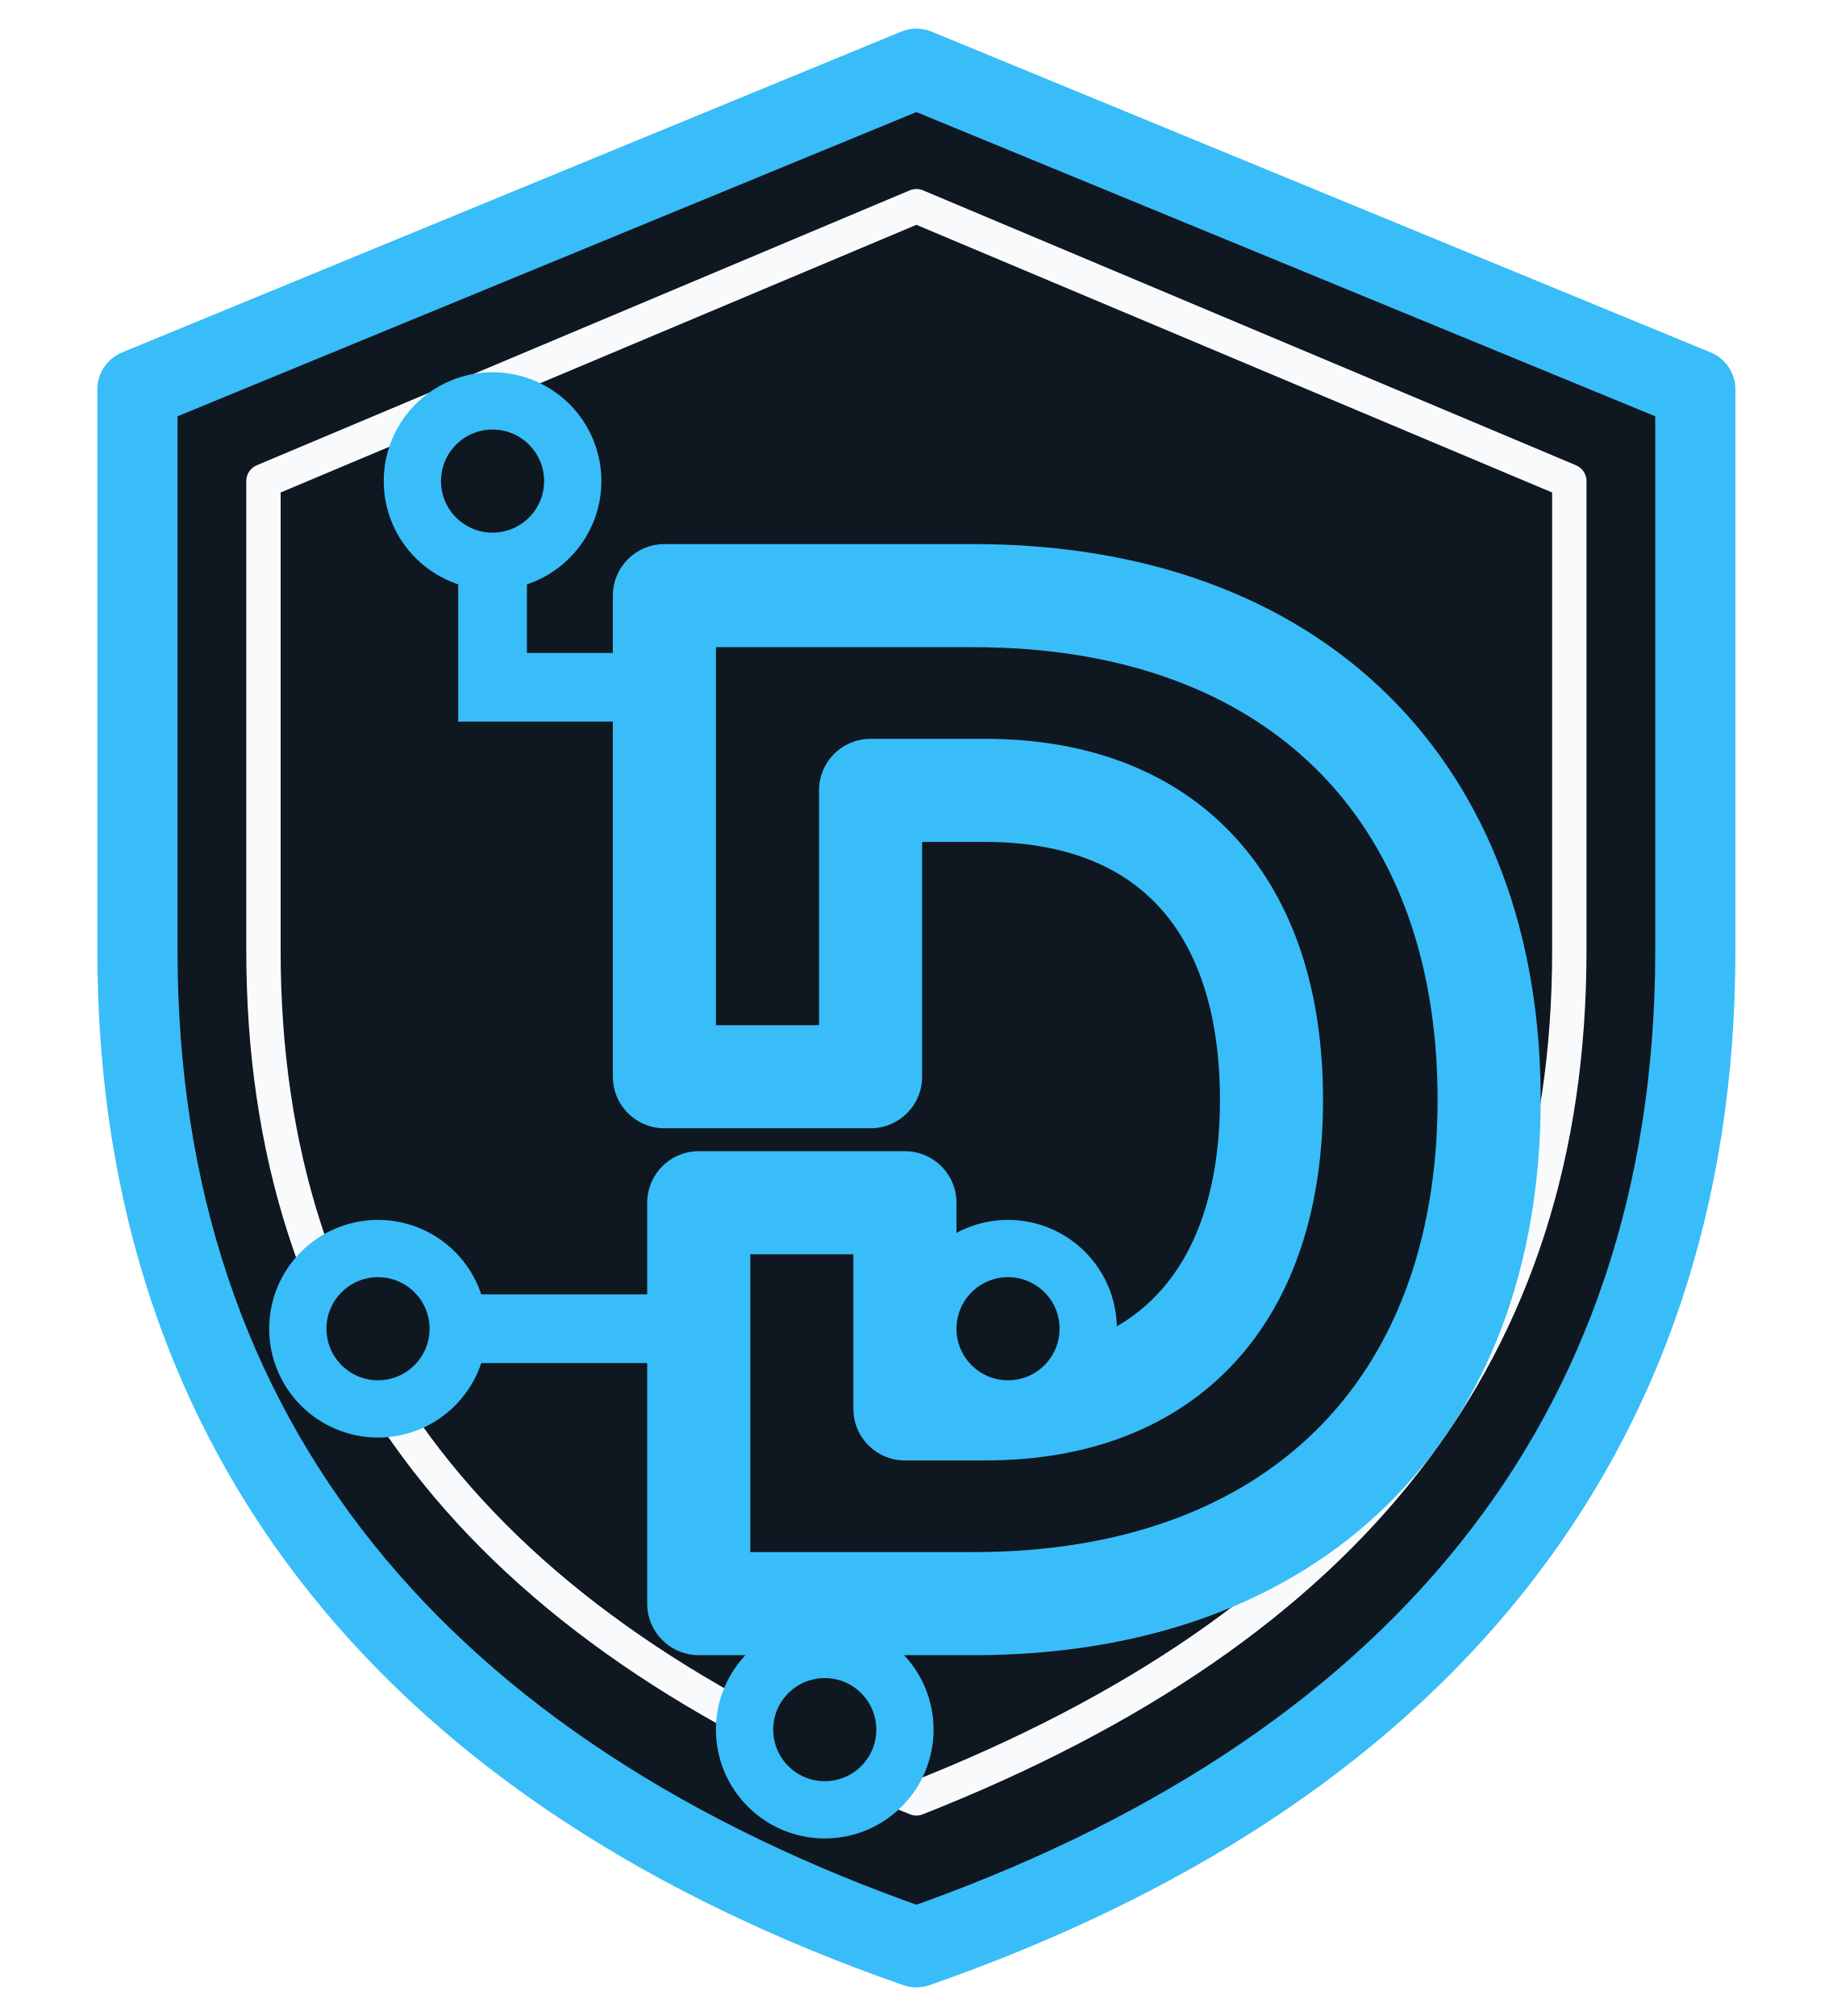
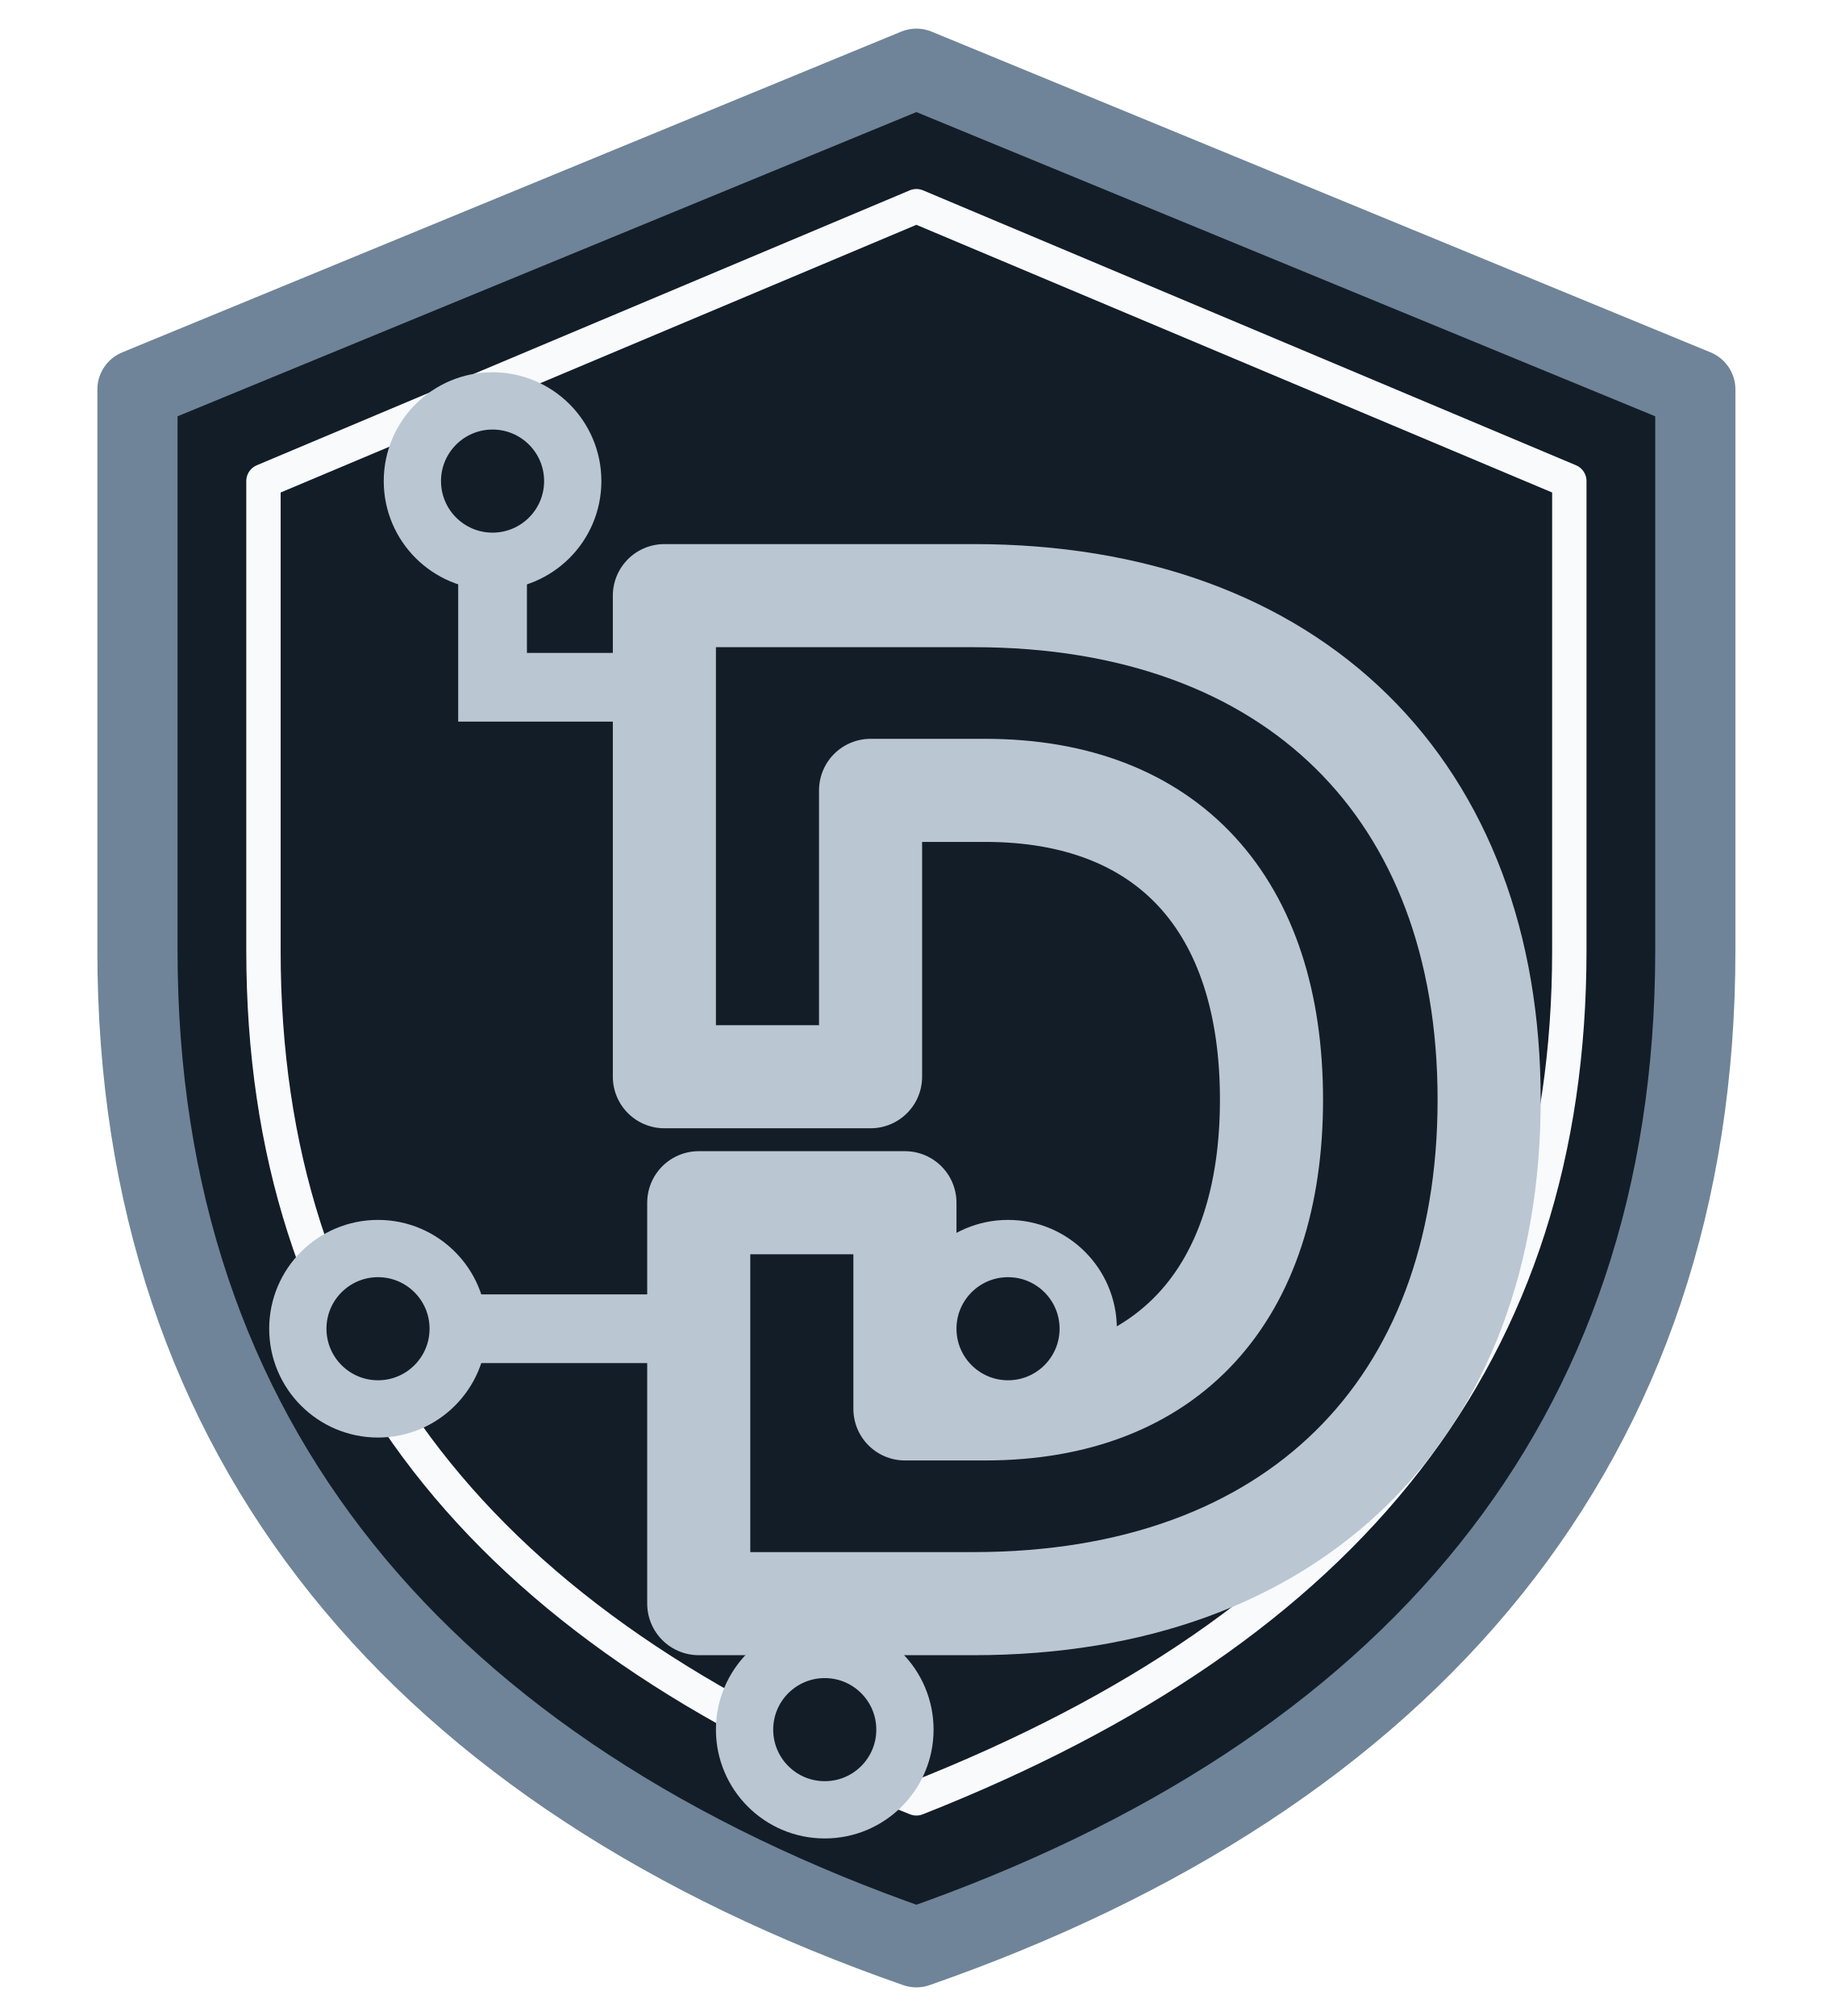
<svg xmlns="http://www.w3.org/2000/svg" viewBox="0 0 160 176" role="img" aria-labelledby="title">
-   <path d="M80 6 148 34v49c0 43-25 72-68 87C37 155 12 126 12 83V34L80 6Z" fill="#0F1720" stroke="#38BDF8" stroke-width="7" stroke-linejoin="round" />
+   <path d="M80 6 148 34v49c0 43-25 72-68 87C37 155 12 126 12 83V34L80 6Z" fill="#131D28" stroke="#6F8498" stroke-width="7" stroke-linejoin="round" />
  <path d="M80 18 137 42v41c0 35-19 59-57 74-38-15-57-39-57-74V42L80 18Z" fill="none" stroke="#F8FAFC" stroke-width="3" stroke-linejoin="round" />
-   <path d="M58 52h27c28 0 45 17 45 44s-17 44-45 44H61v-35h18v18h7c16 0 25-10 25-27s-9-27-25-27H76v25H58V52Z" fill="none" stroke="#38BDF8" stroke-width="9" stroke-linecap="round" stroke-linejoin="round" />
-   <path d="M58 60H43V48M61 116H39M72 139v10" fill="none" stroke="#38BDF8" stroke-width="6" stroke-linecap="round" />
-   <g fill="#0F1720" stroke="#38BDF8" stroke-width="5">
+   <path d="M58 52h27c28 0 45 17 45 44s-17 44-45 44H61v-35h18v18h7c16 0 25-10 25-27s-9-27-25-27H76v25H58V52Z" fill="none" stroke="#BAC6D2" stroke-width="9" stroke-linecap="round" stroke-linejoin="round" />
+   <path d="M58 60H43V48M61 116H39M72 139v10" fill="none" stroke="#BAC6D2" stroke-width="6" stroke-linecap="round" />
+   <g fill="#131D28" stroke="#BAC6D2" stroke-width="5">
    <circle cx="43" cy="42" r="7" />
    <circle cx="33" cy="116" r="7" />
    <circle cx="72" cy="151" r="7" />
    <circle cx="88" cy="116" r="7" />
  </g>
</svg>
